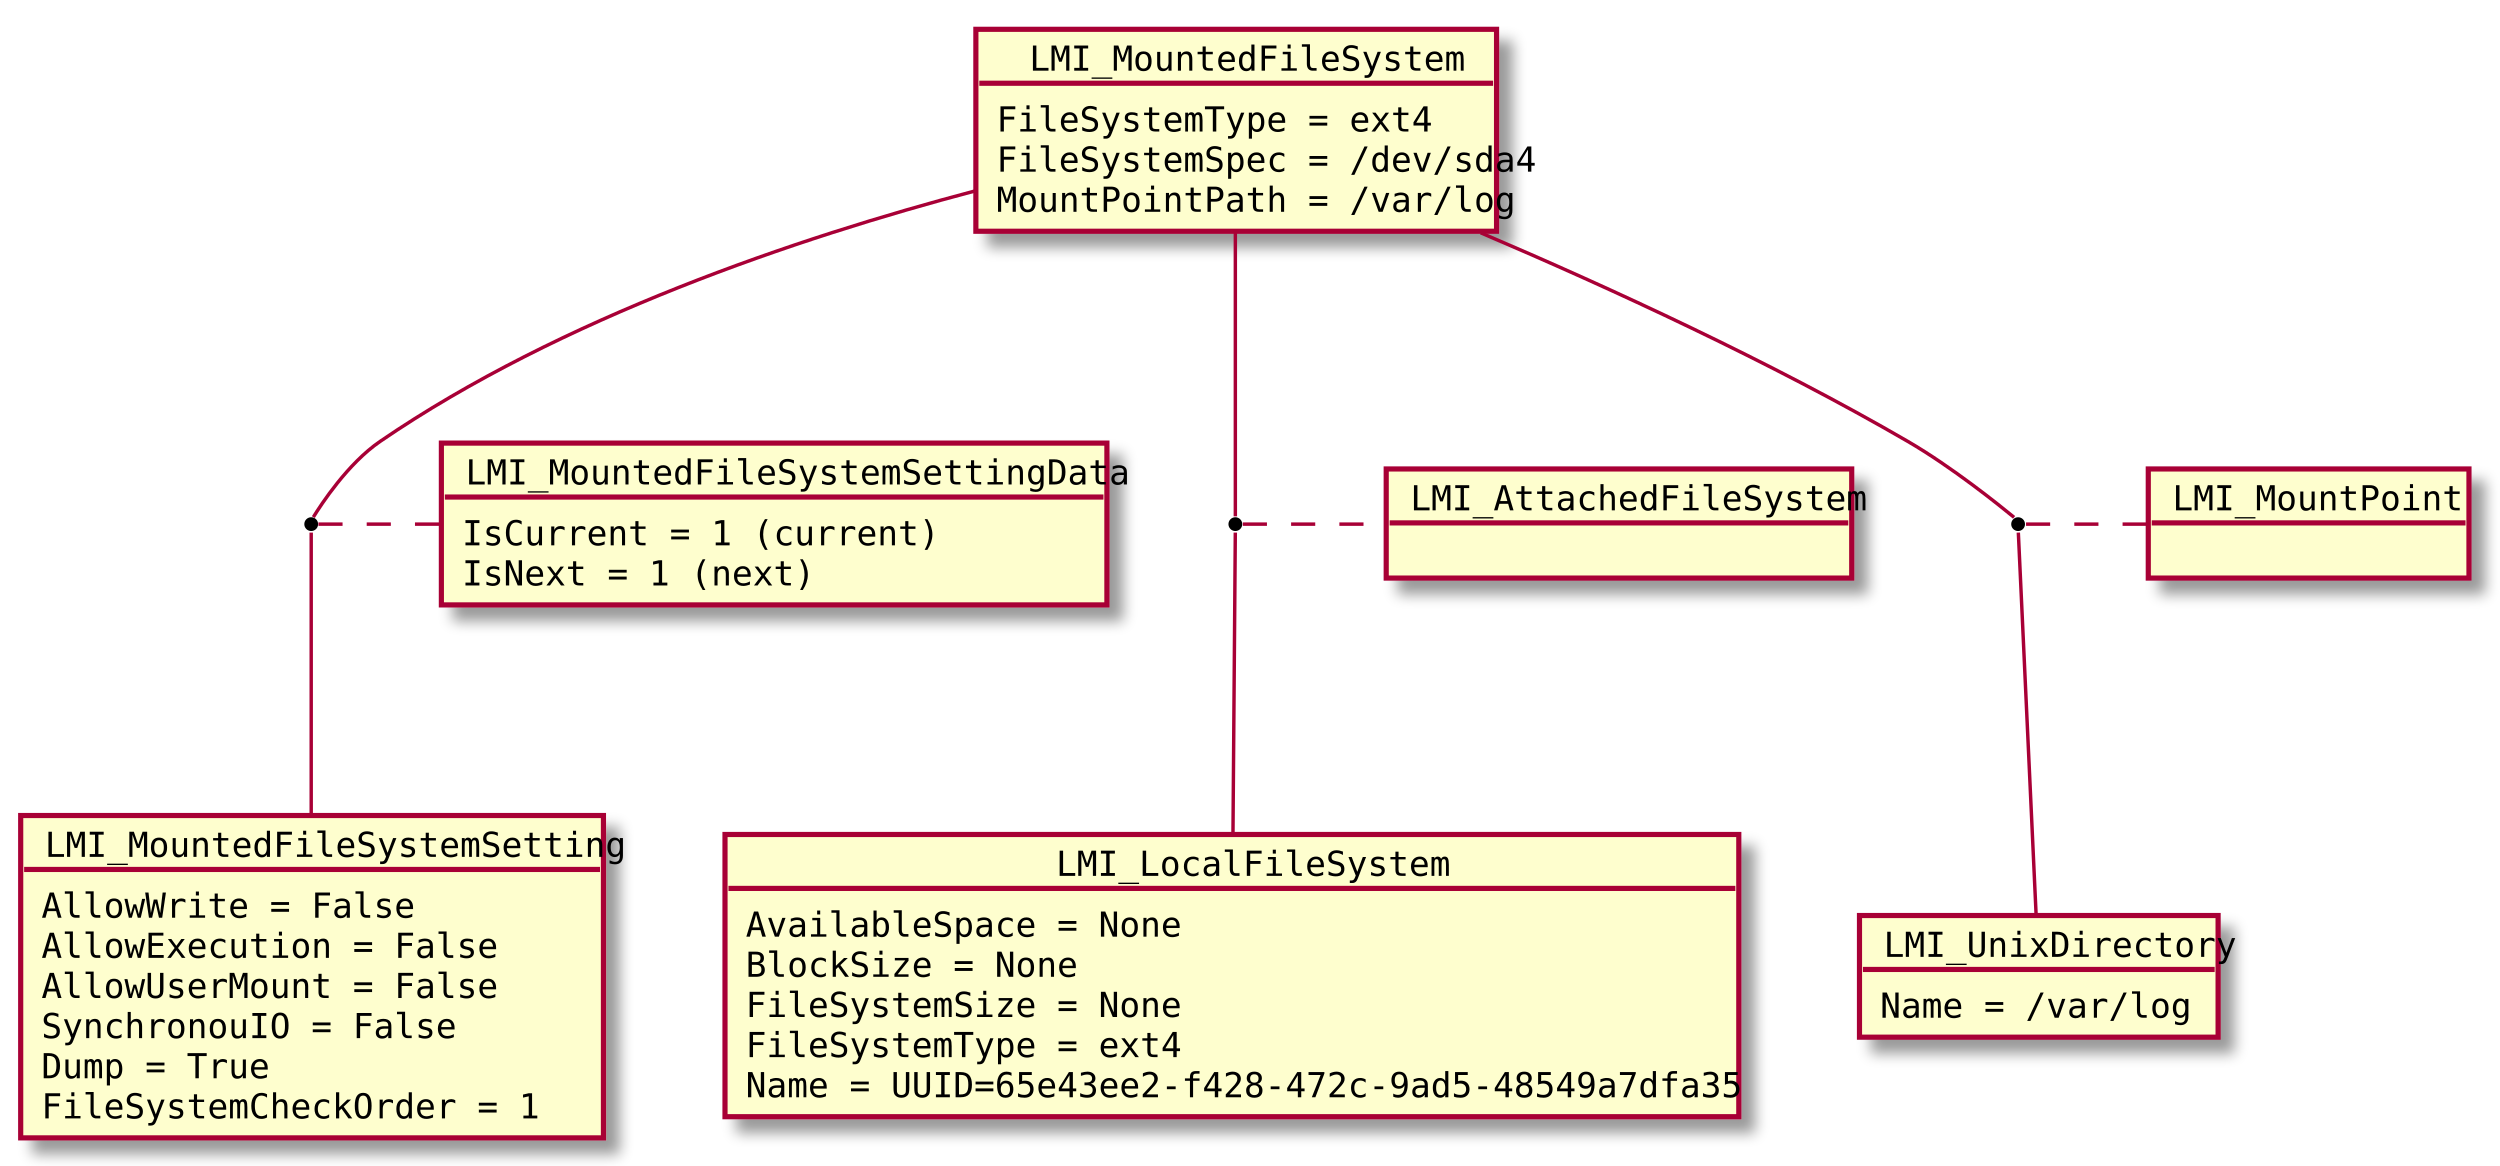
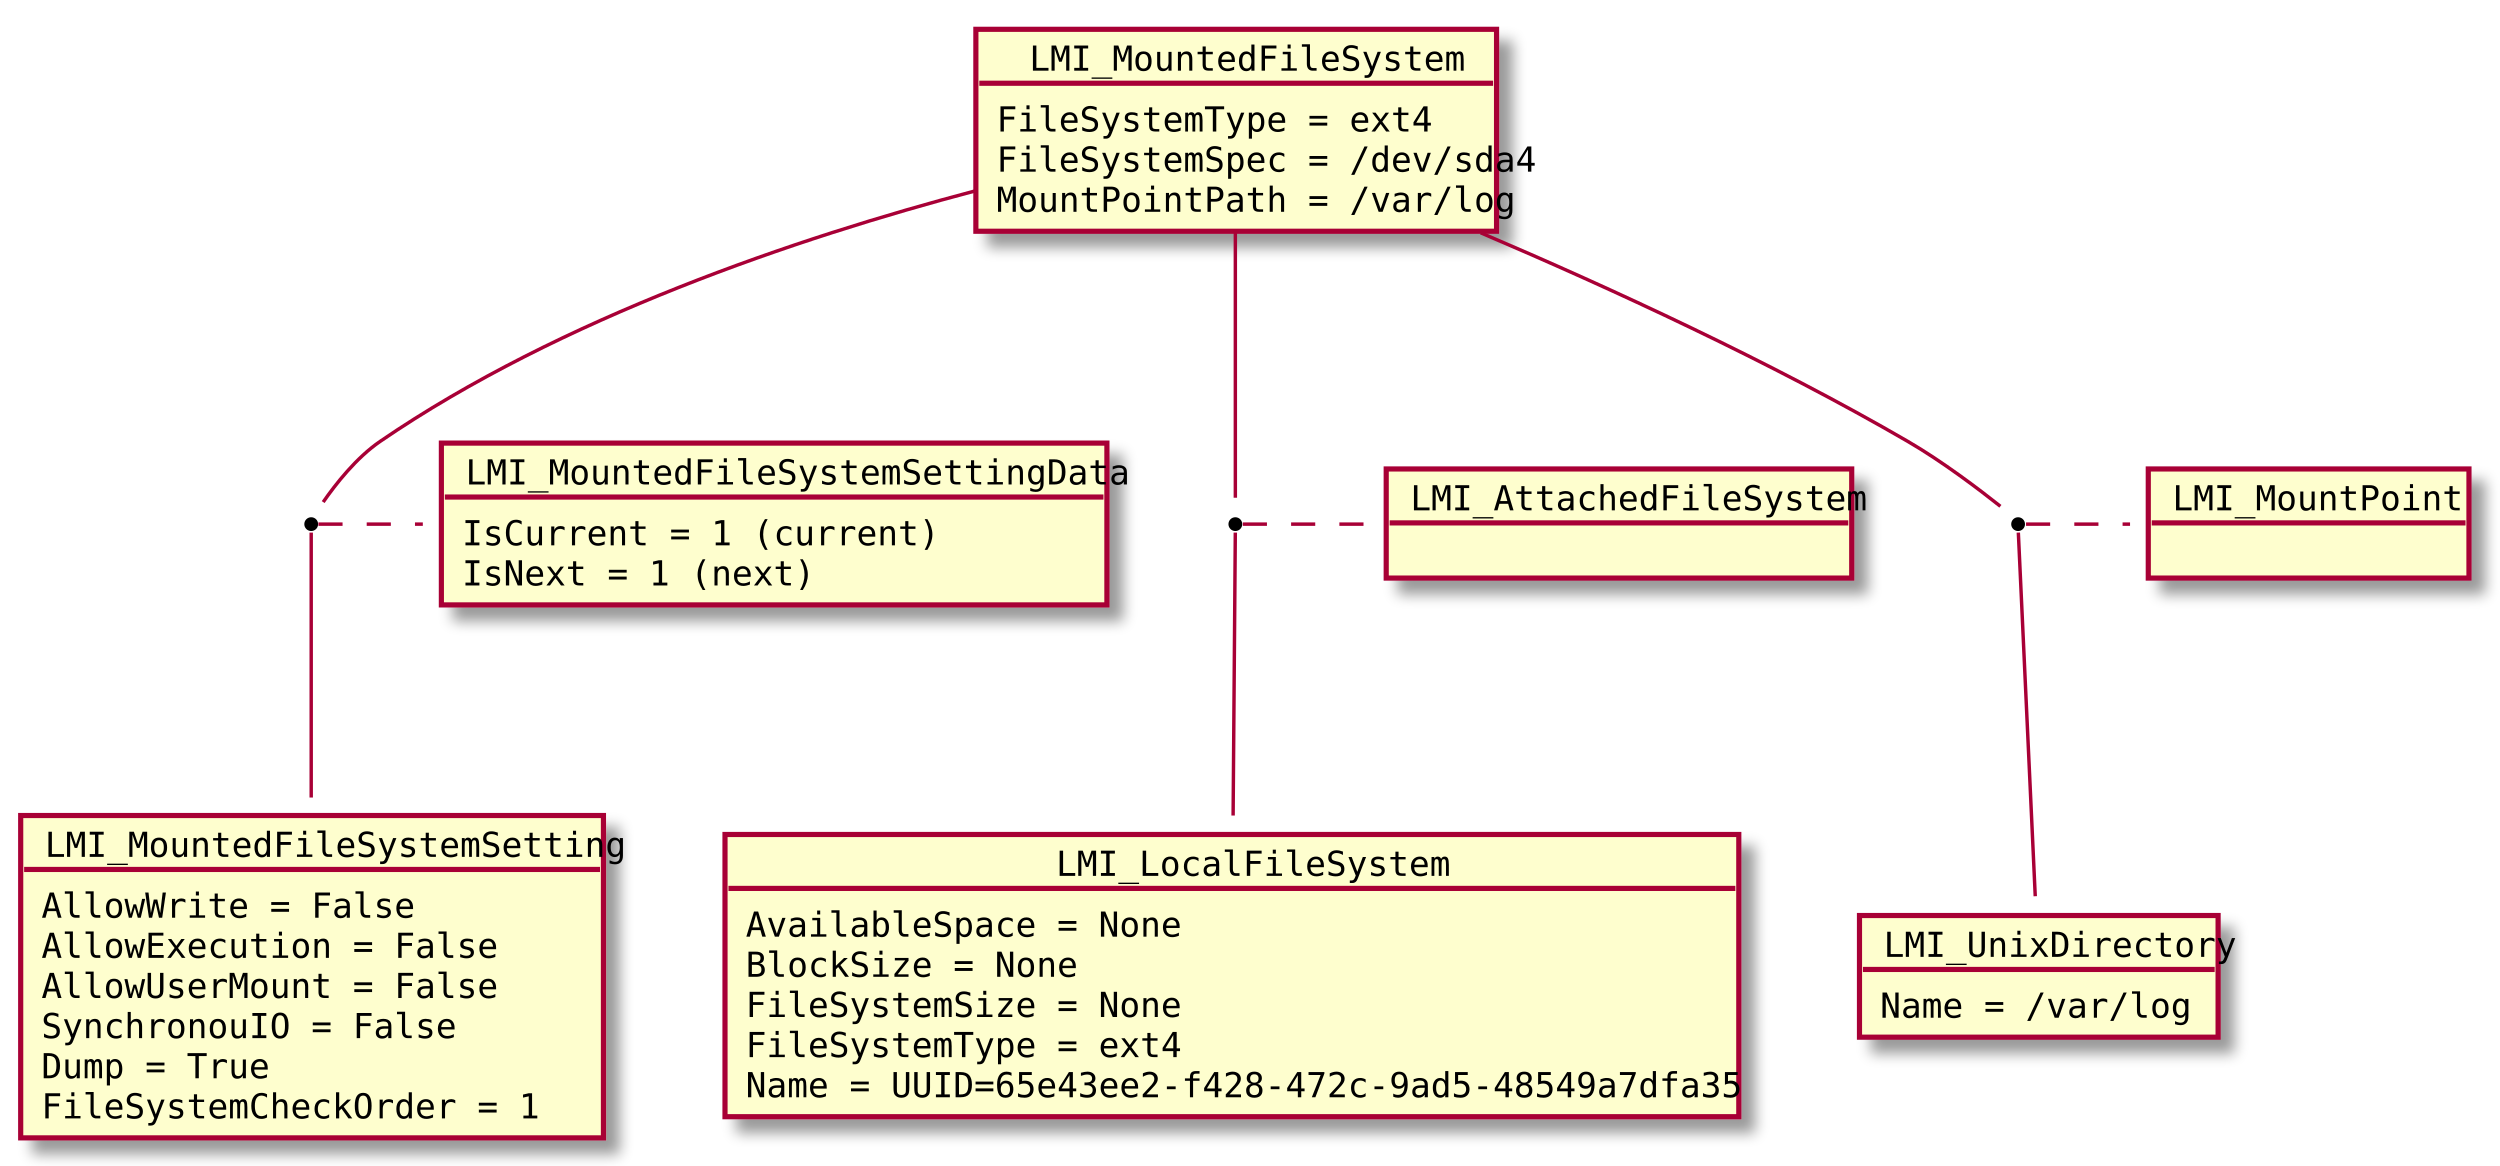
<svg xmlns="http://www.w3.org/2000/svg" height="338pt" style="width:725px;height:338px;" version="1.1" viewBox="0 0 725 338" width="725pt">
  <defs>
    <filter height="300%" id="f1" width="300%" x="-1" y="-1">
      <feGaussianBlur result="blurOut" stdDeviation="2" />
      <feColorMatrix in="blurOut" result="blurOut2" type="matrix" values="0 0 0 0 0 0 0 0 0 0 0 0 0 0 0 0 0 0 .4 0" />
      <feOffset dx="4" dy="4" in="blurOut2" result="blurOut3" />
      <feBlend in="SourceGraphic" in2="blurOut3" mode="normal" />
    </filter>
  </defs>
  <g>
    <rect fill="#FEFECE" filter="url(#f1)" height="58.562" style="stroke: #A80036; stroke-width: 1.5;" width="151" x="283" y="8.5" />
    <text fill="#000000" font-family="Monospace" font-size="10" lengthAdjust="spacingAndGlyphs" textLength="120" x="298.5" y="20.5">LMI_MountedFileSystem</text>
    <line style="stroke: #A80036; stroke-width: 1.5;" x1="284" x2="433" y1="24.141" y2="24.141" />
    <text fill="#000000" font-family="Monospace" font-size="10" lengthAdjust="spacingAndGlyphs" textLength="113" x="289" y="38.141">FileSystemType = ext4</text>
    <text fill="#000000" font-family="Monospace" font-size="10" lengthAdjust="spacingAndGlyphs" textLength="139" x="289" y="49.781">FileSystemSpec = /dev/sda4</text>
    <text fill="#000000" font-family="Monospace" font-size="10" lengthAdjust="spacingAndGlyphs" textLength="129" x="289" y="61.422">MountPointPath = /var/log</text>
    <rect fill="#FEFECE" filter="url(#f1)" height="46.922" style="stroke: #A80036; stroke-width: 1.5;" width="193" x="128" y="128.5" />
    <text fill="#000000" font-family="Monospace" font-size="10" lengthAdjust="spacingAndGlyphs" textLength="179" x="135" y="140.5">LMI_MountedFileSystemSettingData</text>
    <line style="stroke: #A80036; stroke-width: 1.5;" x1="129" x2="320" y1="144.141" y2="144.141" />
    <text fill="#000000" font-family="Monospace" font-size="10" lengthAdjust="spacingAndGlyphs" textLength="112" x="134" y="158.141">IsCurrent = 1 (current)</text>
    <text fill="#000000" font-family="Monospace" font-size="10" lengthAdjust="spacingAndGlyphs" textLength="85" x="134" y="169.781">IsNext = 1 (next)</text>
    <rect fill="#FEFECE" filter="url(#f1)" height="93.484" style="stroke: #A80036; stroke-width: 1.5;" width="169" x="6" y="236.5" />
    <text fill="#000000" font-family="Monospace" font-size="10" lengthAdjust="spacingAndGlyphs" textLength="155" x="13" y="248.5">LMI_MountedFileSystemSetting</text>
    <line style="stroke: #A80036; stroke-width: 1.5;" x1="7" x2="174" y1="252.141" y2="252.141" />
    <text fill="#000000" font-family="Monospace" font-size="10" lengthAdjust="spacingAndGlyphs" textLength="89" x="12" y="266.141">AllowWrite = False</text>
    <text fill="#000000" font-family="Monospace" font-size="10" lengthAdjust="spacingAndGlyphs" textLength="112" x="12" y="277.781">AllowExecution = False</text>
    <text fill="#000000" font-family="Monospace" font-size="10" lengthAdjust="spacingAndGlyphs" textLength="118" x="12" y="289.422">AllowUserMount = False</text>
    <text fill="#000000" font-family="Monospace" font-size="10" lengthAdjust="spacingAndGlyphs" textLength="108" x="12" y="301.062">SynchronouIO = False</text>
    <text fill="#000000" font-family="Monospace" font-size="10" lengthAdjust="spacingAndGlyphs" textLength="65" x="12" y="312.703">Dump = True</text>
    <text fill="#000000" font-family="Monospace" font-size="10" lengthAdjust="spacingAndGlyphs" textLength="132" x="12" y="324.344">FileSystemCheckOrder = 1</text>
    <rect fill="#FEFECE" filter="url(#f1)" height="81.844" style="stroke: #A80036; stroke-width: 1.5;" width="294" x="210.25" y="242" />
    <text fill="#000000" font-family="Monospace" font-size="10" lengthAdjust="spacingAndGlyphs" textLength="102" x="306.25" y="254">LMI_LocalFileSystem</text>
    <line style="stroke: #A80036; stroke-width: 1.5;" x1="211.25" x2="503.25" y1="257.641" y2="257.641" />
    <text fill="#000000" font-family="Monospace" font-size="10" lengthAdjust="spacingAndGlyphs" textLength="113" x="216.25" y="271.641">AvailableSpace = None</text>
    <text fill="#000000" font-family="Monospace" font-size="10" lengthAdjust="spacingAndGlyphs" textLength="85" x="216.25" y="283.281">BlockSize = None</text>
    <text fill="#000000" font-family="Monospace" font-size="10" lengthAdjust="spacingAndGlyphs" textLength="114" x="216.25" y="294.922">FileSystemSize = None</text>
    <text fill="#000000" font-family="Monospace" font-size="10" lengthAdjust="spacingAndGlyphs" textLength="113" x="216.25" y="306.562">FileSystemType = ext4</text>
    <text fill="#000000" font-family="Monospace" font-size="10" lengthAdjust="spacingAndGlyphs" textLength="282" x="216.25" y="318.203">Name = UUID=65e43ee2-f428-472c-9ad5-48549a7dfa35</text>
    <rect fill="#FEFECE" filter="url(#f1)" height="31.641" style="stroke: #A80036; stroke-width: 1.5;" width="135" x="402" y="136" />
    <text fill="#000000" font-family="Monospace" font-size="10" lengthAdjust="spacingAndGlyphs" textLength="121" x="409" y="148">LMI_AttachedFileSystem</text>
    <line style="stroke: #A80036; stroke-width: 1.5;" x1="403" x2="536" y1="151.641" y2="151.641" />
    <rect fill="#FEFECE" filter="url(#f1)" height="35.281" style="stroke: #A80036; stroke-width: 1.5;" width="104" x="539.25" y="265.5" />
    <text fill="#000000" font-family="Monospace" font-size="10" lengthAdjust="spacingAndGlyphs" textLength="90" x="546.25" y="277.5">LMI_UnixDirectory</text>
    <line style="stroke: #A80036; stroke-width: 1.5;" x1="540.25" x2="642.25" y1="281.141" y2="281.141" />
    <text fill="#000000" font-family="Monospace" font-size="10" lengthAdjust="spacingAndGlyphs" textLength="80" x="545.25" y="295.141">Name = /var/log</text>
    <rect fill="#FEFECE" filter="url(#f1)" height="31.641" style="stroke: #A80036; stroke-width: 1.5;" width="93" x="623" y="136" />
    <text fill="#000000" font-family="Monospace" font-size="10" lengthAdjust="spacingAndGlyphs" textLength="79" x="630" y="148">LMI_MountPoint</text>
    <line style="stroke: #A80036; stroke-width: 1.5;" x1="624" x2="715" y1="151.641" y2="151.641" />
    <ellipse cx="90.25" cy="152" fill="#000000" rx="2" ry="2" style="stroke: none; stroke-width: 1.0;" />
    <ellipse cx="358.25" cy="152" fill="#000000" rx="2" ry="2" style="stroke: none; stroke-width: 1.0;" />
    <ellipse cx="585.25" cy="152" fill="#000000" rx="2" ry="2" style="stroke: none; stroke-width: 1.0;" />
-     <path d="M282.805,55.36 C231.092,69.037 162.641,92.172 110.25,128 C100.815,134.452 93.063,146.39 90.871,149.963 " fill="none" style="stroke: #A80036; stroke-width: 1.0;" />
-     <path d="M90.25,154.449 C90.25,162.559 90.25,203.158 90.25,236.406 " fill="none" style="stroke: #A80036; stroke-width: 1.0;" />
-     <path d="M92.344,152 C104.195,152 116.046,152 127.897,152 " fill="none" style="stroke: #A80036; stroke-width: 1.0; stroke-dasharray: 7.0,7.0;" />
-     <path d="M358.25,67.552 C358.25,97.624 358.25,141.725 358.25,149.73 " fill="none" style="stroke: #A80036; stroke-width: 1.0;" />
-     <path d="M358.239,154.449 C358.172,163.002 357.826,207.689 357.562,241.78 " fill="none" style="stroke: #A80036; stroke-width: 1.0;" />
-     <path d="M360.418,152 C374.164,152 387.909,152 401.655,152 " fill="none" style="stroke: #A80036; stroke-width: 1.0; stroke-dasharray: 7.0,7.0;" />
-     <path d="M429.4,67.507 C467.095,83.588 513.658,105.031 553.25,128 C566.033,135.416 580.026,146.691 584.087,150.034 " fill="none" style="stroke: #A80036; stroke-width: 1.0;" />
-     <path d="M585.317,154.449 C585.817,165.189 588.966,232.901 590.463,265.069 " fill="none" style="stroke: #A80036; stroke-width: 1.0;" />
-     <path d="M587.547,152 C599.356,152 611.164,152 622.973,152 " fill="none" style="stroke: #A80036; stroke-width: 1.0; stroke-dasharray: 7.0,7.0;" />
+     <path d="M282.805,55.36 C231.092,69.037 162.641,92.172 110.25,128 C103.321,132.738 97.3,140.435 93.722,145.605 " fill="none" style="stroke: #A80036; stroke-width: 1.0;" />
+     <path d="M90.25,154.449 C90.25,162.147 90.25,199.119 90.25,231.289 " fill="none" style="stroke: #A80036; stroke-width: 1.0;" />
+     <path d="M92.344,152 C102.436,152 112.527,152 122.619,152 " fill="none" style="stroke: #A80036; stroke-width: 1.0; stroke-dasharray: 7.0,7.0;" />
+     <path d="M358.25,67.552 C358.25,93.395 358.25,129.599 358.25,144.351 " fill="none" style="stroke: #A80036; stroke-width: 1.0;" />
+     <path d="M358.239,154.449 C358.176,162.568 357.861,203.244 357.603,236.511 " fill="none" style="stroke: #A80036; stroke-width: 1.0;" />
+     <path d="M360.418,152 C372.445,152 384.473,152 396.5,152 " fill="none" style="stroke: #A80036; stroke-width: 1.0; stroke-dasharray: 7.0,7.0;" />
+     <path d="M429.4,67.507 C467.095,83.588 513.658,105.031 553.25,128 C563.236,133.794 573.962,141.943 580.113,146.825 " fill="none" style="stroke: #A80036; stroke-width: 1.0;" />
+     <path d="M585.317,154.449 C585.792,164.643 588.653,226.171 590.222,259.906 " fill="none" style="stroke: #A80036; stroke-width: 1.0;" />
+     <path d="M587.547,152 C597.603,152 607.658,152 617.714,152 " fill="none" style="stroke: #A80036; stroke-width: 1.0; stroke-dasharray: 7.0,7.0;" />
  </g>
</svg>
